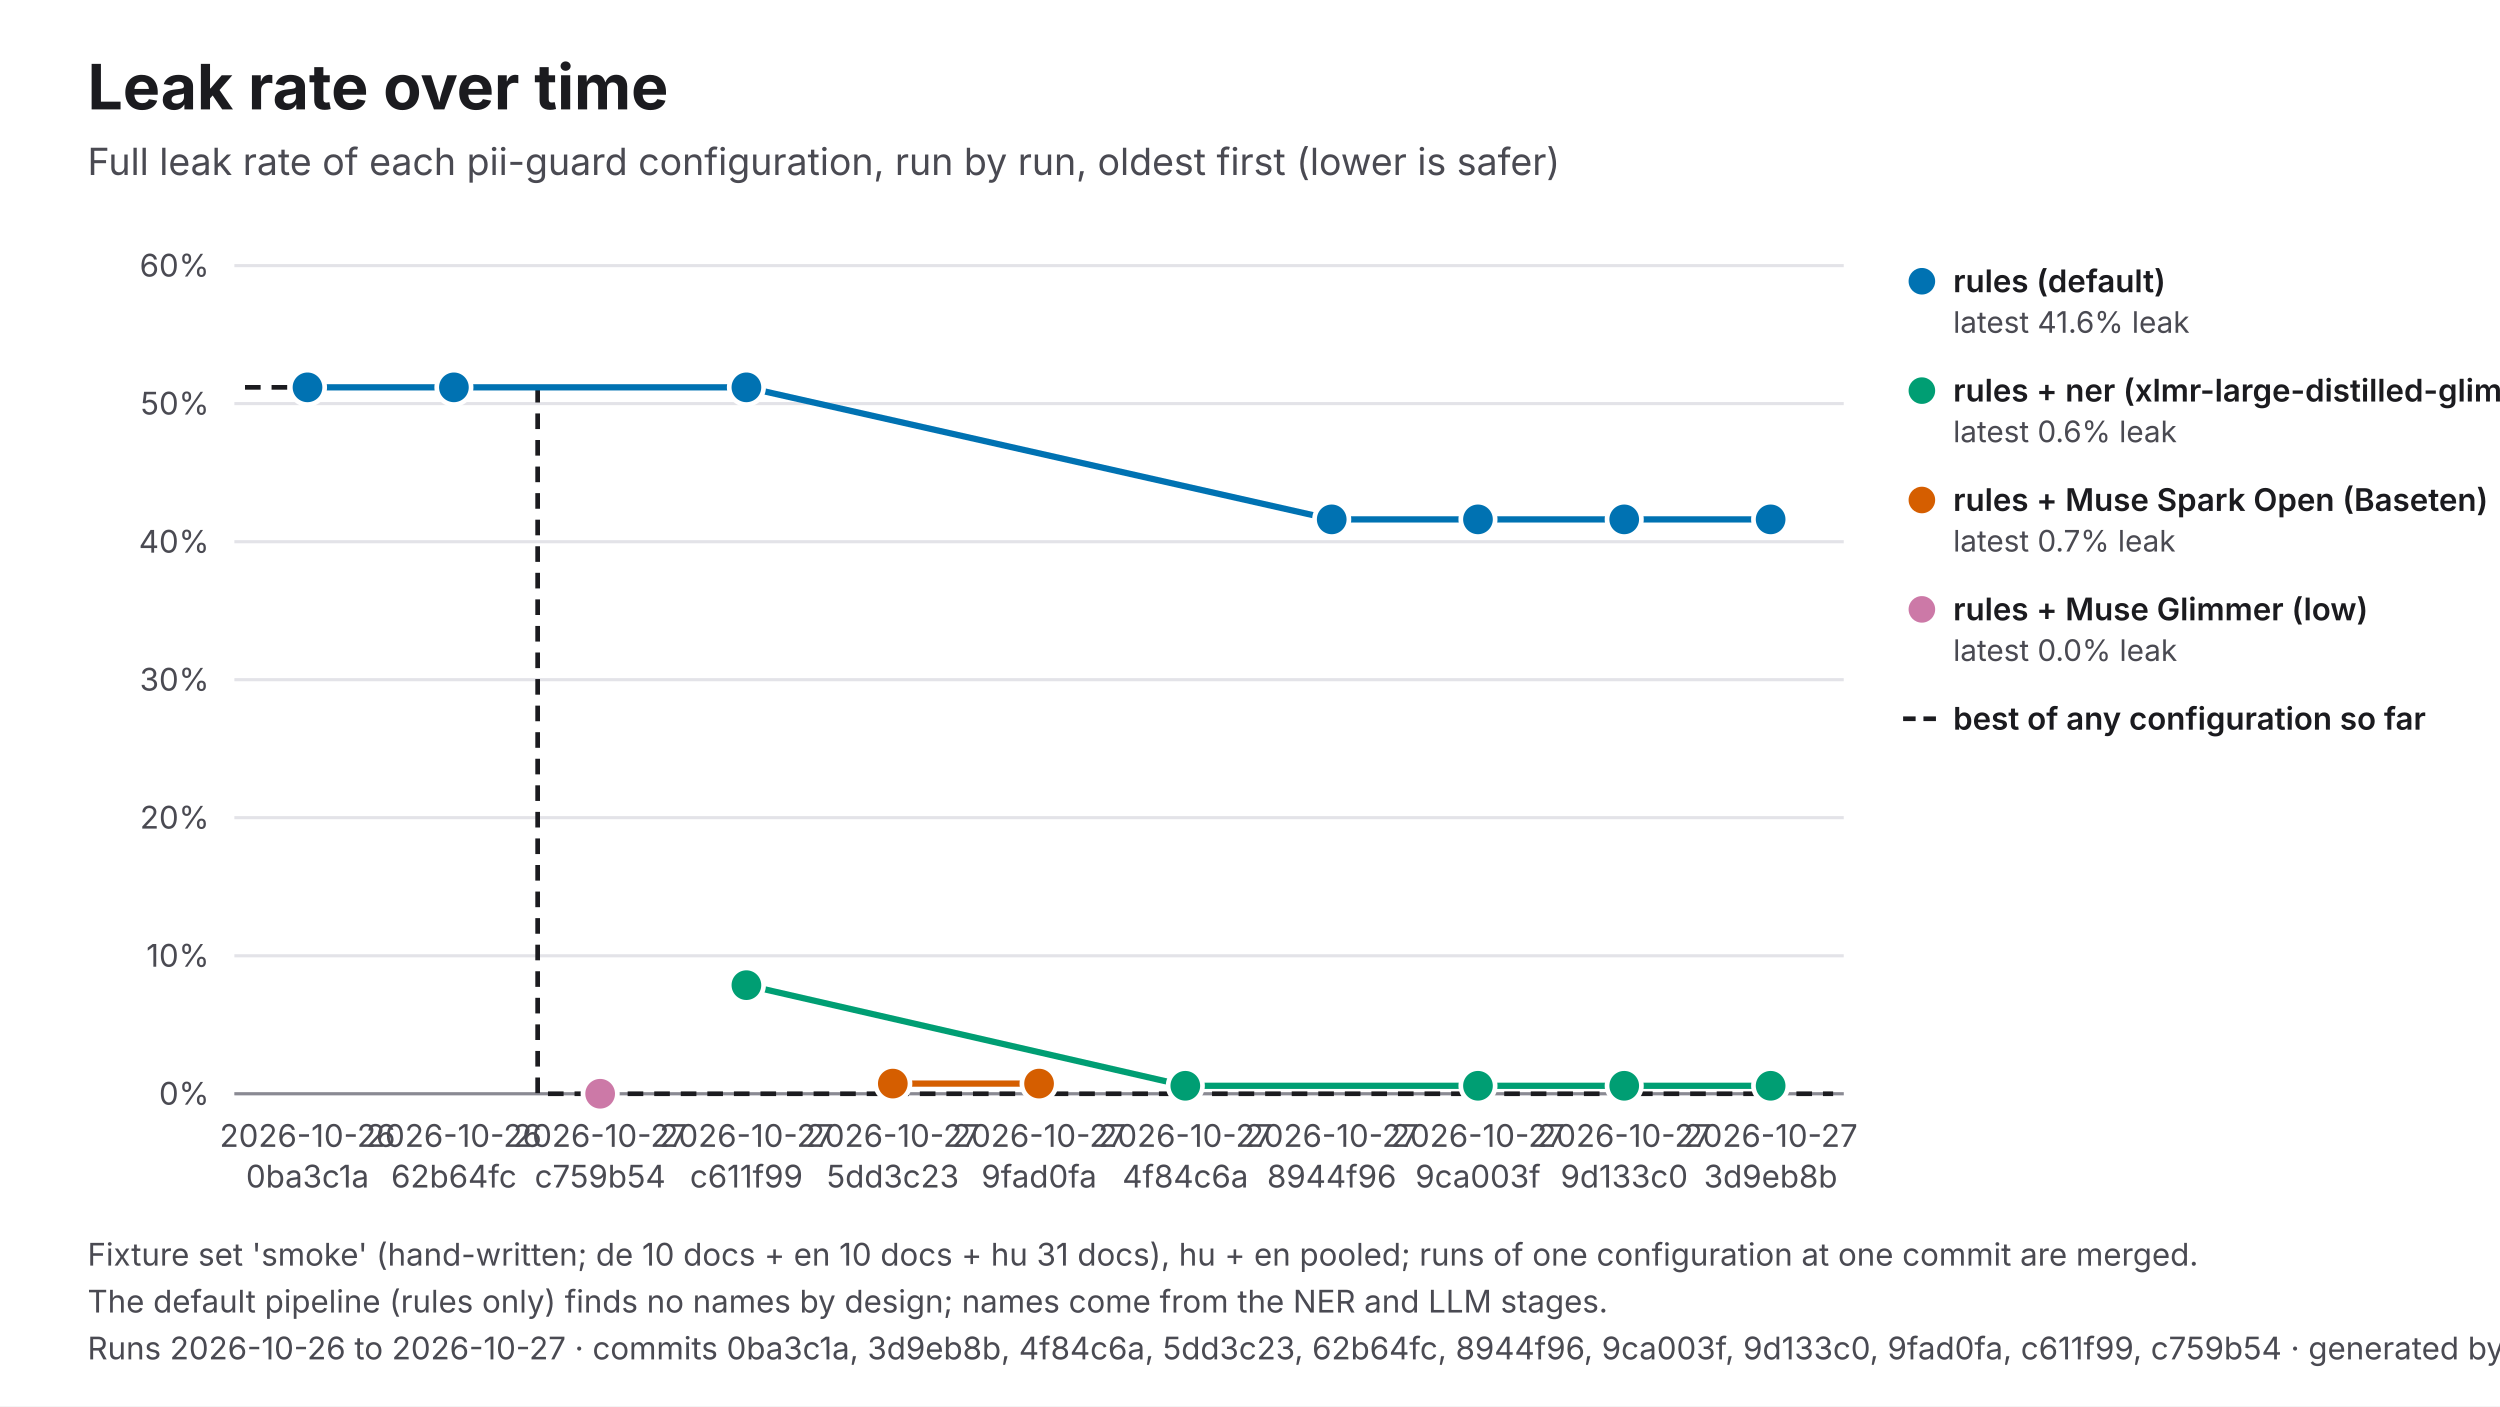
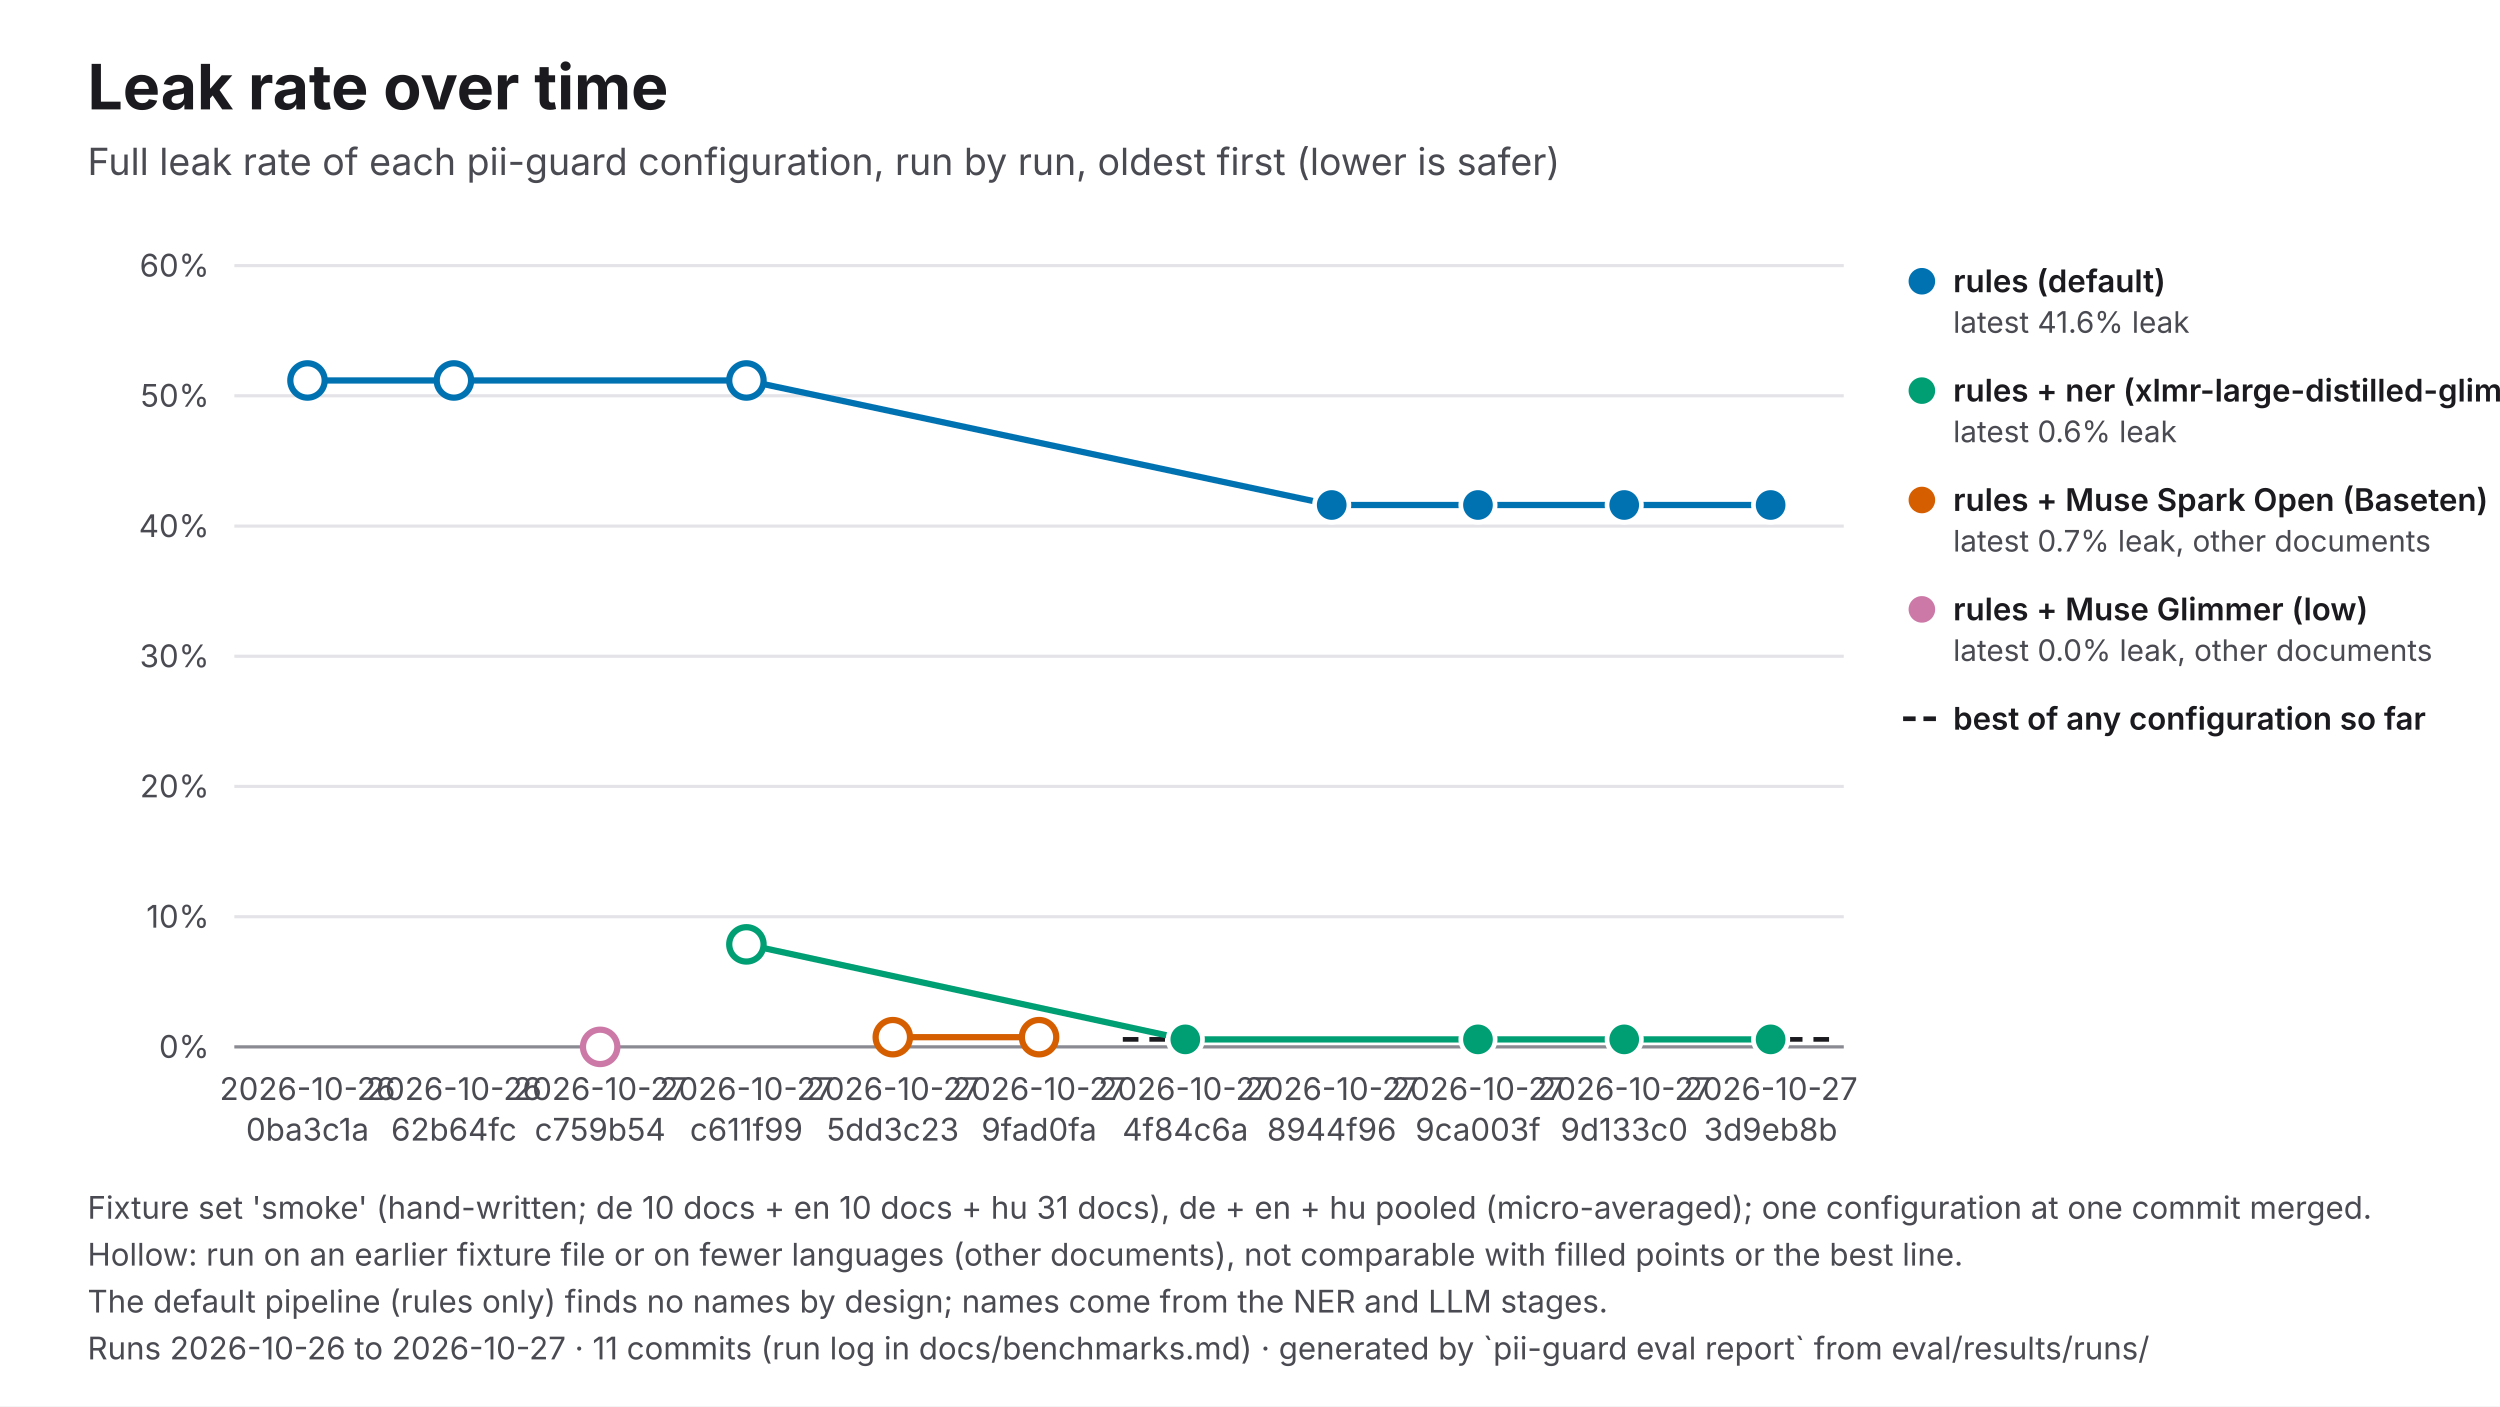
<svg xmlns="http://www.w3.org/2000/svg" viewBox="0 0 1600 900" width="1600" height="900" role="img" aria-labelledby="t d" font-family="Inter, 'Helvetica Neue', Helvetica, Arial, sans-serif">
  <rect width="1600" height="900" fill="#FFFFFF" />
  <text x="56" y="70" font-size="40" fill="#1B1B1F" font-weight="700">Leak rate over time</text>
  <text x="56" y="112" font-size="24" fill="#4A4A52">Full leak rate of each pii-guard configuration, run by run, oldest first (lower is safer)</text>
-   <line x1="150" y1="700" x2="1180" y2="700" stroke="#E3E3E8" stroke-width="2" />
-   <text x="134" y="707" font-size="20" fill="#4A4A52" text-anchor="end">0%</text>
-   <line x1="150" y1="611.7" x2="1180" y2="611.7" stroke="#E3E3E8" stroke-width="2" />
-   <text x="134" y="618.7" font-size="20" fill="#4A4A52" text-anchor="end">10%</text>
-   <line x1="150" y1="523.3" x2="1180" y2="523.3" stroke="#E3E3E8" stroke-width="2" />
-   <text x="134" y="530.3" font-size="20" fill="#4A4A52" text-anchor="end">20%</text>
-   <line x1="150" y1="435" x2="1180" y2="435" stroke="#E3E3E8" stroke-width="2" />
-   <text x="134" y="442" font-size="20" fill="#4A4A52" text-anchor="end">30%</text>
-   <line x1="150" y1="346.7" x2="1180" y2="346.7" stroke="#E3E3E8" stroke-width="2" />
-   <text x="134" y="353.7" font-size="20" fill="#4A4A52" text-anchor="end">40%</text>
-   <line x1="150" y1="258.3" x2="1180" y2="258.3" stroke="#E3E3E8" stroke-width="2" />
-   <text x="134" y="265.3" font-size="20" fill="#4A4A52" text-anchor="end">50%</text>
+   <line x1="150" y1="670" x2="1180" y2="670" stroke="#E3E3E8" stroke-width="2" />
+   <text x="134" y="677" font-size="20" fill="#4A4A52" text-anchor="end">0%</text>
+   <line x1="150" y1="586.7" x2="1180" y2="586.7" stroke="#E3E3E8" stroke-width="2" />
+   <text x="134" y="593.7" font-size="20" fill="#4A4A52" text-anchor="end">10%</text>
+   <line x1="150" y1="503.3" x2="1180" y2="503.3" stroke="#E3E3E8" stroke-width="2" />
+   <text x="134" y="510.3" font-size="20" fill="#4A4A52" text-anchor="end">20%</text>
+   <line x1="150" y1="420" x2="1180" y2="420" stroke="#E3E3E8" stroke-width="2" />
+   <text x="134" y="427" font-size="20" fill="#4A4A52" text-anchor="end">30%</text>
+   <line x1="150" y1="336.7" x2="1180" y2="336.7" stroke="#E3E3E8" stroke-width="2" />
+   <text x="134" y="343.7" font-size="20" fill="#4A4A52" text-anchor="end">40%</text>
+   <line x1="150" y1="253.3" x2="1180" y2="253.3" stroke="#E3E3E8" stroke-width="2" />
+   <text x="134" y="260.3" font-size="20" fill="#4A4A52" text-anchor="end">50%</text>
  <line x1="150" y1="170" x2="1180" y2="170" stroke="#E3E3E8" stroke-width="2" />
  <text x="134" y="177" font-size="20" fill="#4A4A52" text-anchor="end">60%</text>
-   <text x="196.8" y="734" font-size="20" fill="#4A4A52" text-anchor="middle">2026-10-26</text>
-   <text x="196.8" y="760" font-size="20" fill="#4A4A52" text-anchor="middle">0ba3c1a</text>
-   <text x="290.5" y="734" font-size="20" fill="#4A4A52" text-anchor="middle">2026-10-26</text>
-   <text x="290.5" y="760" font-size="20" fill="#4A4A52" text-anchor="middle">62b64fc</text>
-   <text x="384.1" y="734" font-size="20" fill="#4A4A52" text-anchor="middle">2026-10-27</text>
-   <text x="384.1" y="760" font-size="20" fill="#4A4A52" text-anchor="middle">c759b54</text>
-   <text x="477.7" y="734" font-size="20" fill="#4A4A52" text-anchor="middle">2026-10-27</text>
-   <text x="477.7" y="760" font-size="20" fill="#4A4A52" text-anchor="middle">c611f99</text>
-   <text x="571.4" y="734" font-size="20" fill="#4A4A52" text-anchor="middle">2026-10-27</text>
-   <text x="571.4" y="760" font-size="20" fill="#4A4A52" text-anchor="middle">5dd3c23</text>
-   <text x="665" y="734" font-size="20" fill="#4A4A52" text-anchor="middle">2026-10-27</text>
-   <text x="665" y="760" font-size="20" fill="#4A4A52" text-anchor="middle">9fad0fa</text>
-   <text x="758.6" y="734" font-size="20" fill="#4A4A52" text-anchor="middle">2026-10-27</text>
-   <text x="758.6" y="760" font-size="20" fill="#4A4A52" text-anchor="middle">4f84c6a</text>
-   <text x="852.3" y="734" font-size="20" fill="#4A4A52" text-anchor="middle">2026-10-27</text>
-   <text x="852.3" y="760" font-size="20" fill="#4A4A52" text-anchor="middle">8944f96</text>
-   <text x="945.9" y="734" font-size="20" fill="#4A4A52" text-anchor="middle">2026-10-27</text>
-   <text x="945.9" y="760" font-size="20" fill="#4A4A52" text-anchor="middle">9ca003f</text>
-   <text x="1039.5" y="734" font-size="20" fill="#4A4A52" text-anchor="middle">2026-10-27</text>
-   <text x="1039.5" y="760" font-size="20" fill="#4A4A52" text-anchor="middle">9d133c0</text>
-   <text x="1133.2" y="734" font-size="20" fill="#4A4A52" text-anchor="middle">2026-10-27</text>
-   <text x="1133.2" y="760" font-size="20" fill="#4A4A52" text-anchor="middle">3d9eb8b</text>
-   <line x1="150" y1="700" x2="1180" y2="700" stroke="#8A8A93" stroke-width="2" />
-   <path d="M156.8,247.9H250.5V247.9H344.1V700H437.7V700H531.4V700H625V700H718.6V700H812.3V700H905.9V700H999.5V700H1093.2V700H1173.2" fill="none" stroke="#1B1B1F" stroke-width="3" stroke-dasharray="10 7" />
-   <path d="M196.8,247.9L290.5,247.9L477.7,247.9L852.3,332.4L945.9,332.4L1039.5,332.4L1133.2,332.4" fill="none" stroke="#0072B2" stroke-width="4" />
-   <circle cx="196.8" cy="247.9" r="11" fill="#0072B2" stroke="#FFFFFF" stroke-width="3" />
-   <circle cx="290.5" cy="247.9" r="11" fill="#0072B2" stroke="#FFFFFF" stroke-width="3" />
-   <circle cx="477.7" cy="247.9" r="11" fill="#0072B2" stroke="#FFFFFF" stroke-width="3" />
-   <circle cx="852.3" cy="332.4" r="11" fill="#0072B2" stroke="#FFFFFF" stroke-width="3" />
-   <circle cx="945.9" cy="332.4" r="11" fill="#0072B2" stroke="#FFFFFF" stroke-width="3" />
-   <circle cx="1039.5" cy="332.4" r="11" fill="#0072B2" stroke="#FFFFFF" stroke-width="3" />
-   <circle cx="1133.2" cy="332.4" r="11" fill="#0072B2" stroke="#FFFFFF" stroke-width="3" />
-   <path d="M477.7,630.5L758.6,694.9L945.9,694.9L1039.5,694.9L1133.2,694.9" fill="none" stroke="#009E73" stroke-width="4" />
-   <circle cx="477.7" cy="630.5" r="11" fill="#009E73" stroke="#FFFFFF" stroke-width="3" />
-   <circle cx="758.6" cy="694.9" r="11" fill="#009E73" stroke="#FFFFFF" stroke-width="3" />
-   <circle cx="945.9" cy="694.9" r="11" fill="#009E73" stroke="#FFFFFF" stroke-width="3" />
-   <circle cx="1039.5" cy="694.9" r="11" fill="#009E73" stroke="#FFFFFF" stroke-width="3" />
-   <circle cx="1133.2" cy="694.9" r="11" fill="#009E73" stroke="#FFFFFF" stroke-width="3" />
-   <path d="M571.4,693.5L665,693.5" fill="none" stroke="#D55E00" stroke-width="4" />
-   <circle cx="571.4" cy="693.5" r="11" fill="#D55E00" stroke="#FFFFFF" stroke-width="3" />
-   <circle cx="665" cy="693.5" r="11" fill="#D55E00" stroke="#FFFFFF" stroke-width="3" />
-   <circle cx="384.1" cy="700" r="11" fill="#CC79A7" stroke="#FFFFFF" stroke-width="3" />
+   <text x="196.8" y="704" font-size="20" fill="#4A4A52" text-anchor="middle">2026-10-26</text>
+   <text x="196.8" y="730" font-size="20" fill="#4A4A52" text-anchor="middle">0ba3c1a</text>
+   <text x="290.5" y="704" font-size="20" fill="#4A4A52" text-anchor="middle">2026-10-26</text>
+   <text x="290.5" y="730" font-size="20" fill="#4A4A52" text-anchor="middle">62b64fc</text>
+   <text x="384.1" y="704" font-size="20" fill="#4A4A52" text-anchor="middle">2026-10-27</text>
+   <text x="384.1" y="730" font-size="20" fill="#4A4A52" text-anchor="middle">c759b54</text>
+   <text x="477.7" y="704" font-size="20" fill="#4A4A52" text-anchor="middle">2026-10-27</text>
+   <text x="477.7" y="730" font-size="20" fill="#4A4A52" text-anchor="middle">c611f99</text>
+   <text x="571.4" y="704" font-size="20" fill="#4A4A52" text-anchor="middle">2026-10-27</text>
+   <text x="571.4" y="730" font-size="20" fill="#4A4A52" text-anchor="middle">5dd3c23</text>
+   <text x="665" y="704" font-size="20" fill="#4A4A52" text-anchor="middle">2026-10-27</text>
+   <text x="665" y="730" font-size="20" fill="#4A4A52" text-anchor="middle">9fad0fa</text>
+   <text x="758.6" y="704" font-size="20" fill="#4A4A52" text-anchor="middle">2026-10-27</text>
+   <text x="758.6" y="730" font-size="20" fill="#4A4A52" text-anchor="middle">4f84c6a</text>
+   <text x="852.3" y="704" font-size="20" fill="#4A4A52" text-anchor="middle">2026-10-27</text>
+   <text x="852.3" y="730" font-size="20" fill="#4A4A52" text-anchor="middle">8944f96</text>
+   <text x="945.9" y="704" font-size="20" fill="#4A4A52" text-anchor="middle">2026-10-27</text>
+   <text x="945.9" y="730" font-size="20" fill="#4A4A52" text-anchor="middle">9ca003f</text>
+   <text x="1039.5" y="704" font-size="20" fill="#4A4A52" text-anchor="middle">2026-10-27</text>
+   <text x="1039.5" y="730" font-size="20" fill="#4A4A52" text-anchor="middle">9d133c0</text>
+   <text x="1133.2" y="704" font-size="20" fill="#4A4A52" text-anchor="middle">2026-10-27</text>
+   <text x="1133.2" y="730" font-size="20" fill="#4A4A52" text-anchor="middle">3d9eb8b</text>
+   <line x1="150" y1="670" x2="1180" y2="670" stroke="#8A8A93" stroke-width="2" />
+   <path d="M718.6,665.2H812.3V665.2H905.9V665.2H999.5V665.2H1093.2V665.2H1173.2" fill="none" stroke="#1B1B1F" stroke-width="3" stroke-dasharray="10 7" />
+   <path d="M196.8,243.5L290.5,243.5L477.7,243.5L852.3,323.2L945.9,323.2L1039.5,323.2L1133.2,323.2" fill="none" stroke="#0072B2" stroke-width="4" />
+   <circle cx="196.8" cy="243.5" r="11" fill="#FFFFFF" stroke="#0072B2" stroke-width="4" />
+   <circle cx="290.5" cy="243.5" r="11" fill="#FFFFFF" stroke="#0072B2" stroke-width="4" />
+   <circle cx="477.7" cy="243.5" r="11" fill="#FFFFFF" stroke="#0072B2" stroke-width="4" />
+   <circle cx="852.3" cy="323.2" r="11" fill="#0072B2" stroke="#FFFFFF" stroke-width="3" />
+   <circle cx="945.9" cy="323.2" r="11" fill="#0072B2" stroke="#FFFFFF" stroke-width="3" />
+   <circle cx="1039.5" cy="323.2" r="11" fill="#0072B2" stroke="#FFFFFF" stroke-width="3" />
+   <circle cx="1133.2" cy="323.2" r="11" fill="#0072B2" stroke="#FFFFFF" stroke-width="3" />
+   <path d="M477.7,604.4L758.6,665.2L945.9,665.2L1039.5,665.2L1133.2,665.2" fill="none" stroke="#009E73" stroke-width="4" />
+   <circle cx="477.7" cy="604.4" r="11" fill="#FFFFFF" stroke="#009E73" stroke-width="4" />
+   <circle cx="758.6" cy="665.2" r="11" fill="#009E73" stroke="#FFFFFF" stroke-width="3" />
+   <circle cx="945.9" cy="665.2" r="11" fill="#009E73" stroke="#FFFFFF" stroke-width="3" />
+   <circle cx="1039.5" cy="665.2" r="11" fill="#009E73" stroke="#FFFFFF" stroke-width="3" />
+   <circle cx="1133.2" cy="665.2" r="11" fill="#009E73" stroke="#FFFFFF" stroke-width="3" />
+   <path d="M571.4,663.8L665,663.8" fill="none" stroke="#D55E00" stroke-width="4" />
+   <circle cx="571.4" cy="663.8" r="11" fill="#FFFFFF" stroke="#D55E00" stroke-width="4" />
+   <circle cx="665" cy="663.8" r="11" fill="#FFFFFF" stroke="#D55E00" stroke-width="4" />
+   <circle cx="384.1" cy="670" r="11" fill="#FFFFFF" stroke="#CC79A7" stroke-width="4" />
  <circle cx="1230" cy="180" r="10" fill="#0072B2" stroke="#FFFFFF" stroke-width="3" />
  <text x="1250" y="187" font-size="20" fill="#1B1B1F" font-weight="600">rules (default)</text>
  <text x="1250" y="213" font-size="19" fill="#4A4A52">latest 41.6% leak</text>
  <circle cx="1230" cy="250" r="10" fill="#009E73" stroke="#FFFFFF" stroke-width="3" />
  <text x="1250" y="257" font-size="20" fill="#1B1B1F" font-weight="600">rules + ner (xlmr-large-distilled-glimmer)</text>
  <text x="1250" y="283" font-size="19" fill="#4A4A52">latest 0.6% leak</text>
  <circle cx="1230" cy="320" r="10" fill="#D55E00" stroke="#FFFFFF" stroke-width="3" />
  <text x="1250" y="327" font-size="20" fill="#1B1B1F" font-weight="600">rules + Muse Spark Open (Baseten)</text>
-   <text x="1250" y="353" font-size="19" fill="#4A4A52">latest 0.7% leak</text>
+   <text x="1250" y="353" font-size="19" fill="#4A4A52">latest 0.7% leak, other documents</text>
  <circle cx="1230" cy="390" r="10" fill="#CC79A7" stroke="#FFFFFF" stroke-width="3" />
  <text x="1250" y="397" font-size="20" fill="#1B1B1F" font-weight="600">rules + Muse Glimmer (low)</text>
-   <text x="1250" y="423" font-size="19" fill="#4A4A52">latest 0.0% leak</text>
+   <text x="1250" y="423" font-size="19" fill="#4A4A52">latest 0.0% leak, other documents</text>
  <line x1="1218" y1="460" x2="1242" y2="460" stroke="#1B1B1F" stroke-width="3" stroke-dasharray="8 5" />
  <text x="1250" y="467" font-size="20" fill="#1B1B1F" font-weight="600">best of any configuration so far</text>
-   <text x="56" y="810" font-size="20" fill="#4A4A52">Fixture set 'smoke' (hand-written; de 10 docs + en 10 docs + hu 31 docs), hu + en pooled; runs of one configuration at one commit are merged.</text>
+   <text x="56" y="780" font-size="20" fill="#4A4A52">Fixture set 'smoke' (hand-written; de 10 docs + en 10 docs + hu 31 docs), de + en + hu pooled (micro-averaged); one configuration at one commit merged.</text>
+   <text x="56" y="810" font-size="20" fill="#4A4A52">Hollow: run on an earlier fixture file or on fewer languages (other documents), not comparable with filled points or the best line.</text>
  <text x="56" y="840" font-size="20" fill="#4A4A52">The default pipeline (rules only) finds no names by design; names come from the NER and LLM stages.</text>
-   <text x="56" y="870" font-size="20" fill="#4A4A52">Runs 2026-10-26 to 2026-10-27 · commits 0ba3c1a, 3d9eb8b, 4f84c6a, 5dd3c23, 62b64fc, 8944f96, 9ca003f, 9d133c0, 9fad0fa, c611f99, c759b54 · generated by `pii-guard eval report` from eval/results/runs/</text>
+   <text x="56" y="870" font-size="20" fill="#4A4A52">Runs 2026-10-26 to 2026-10-27 · 11 commits (run log in docs/benchmarks.md) · generated by `pii-guard eval report` from eval/results/runs/</text>
</svg>
